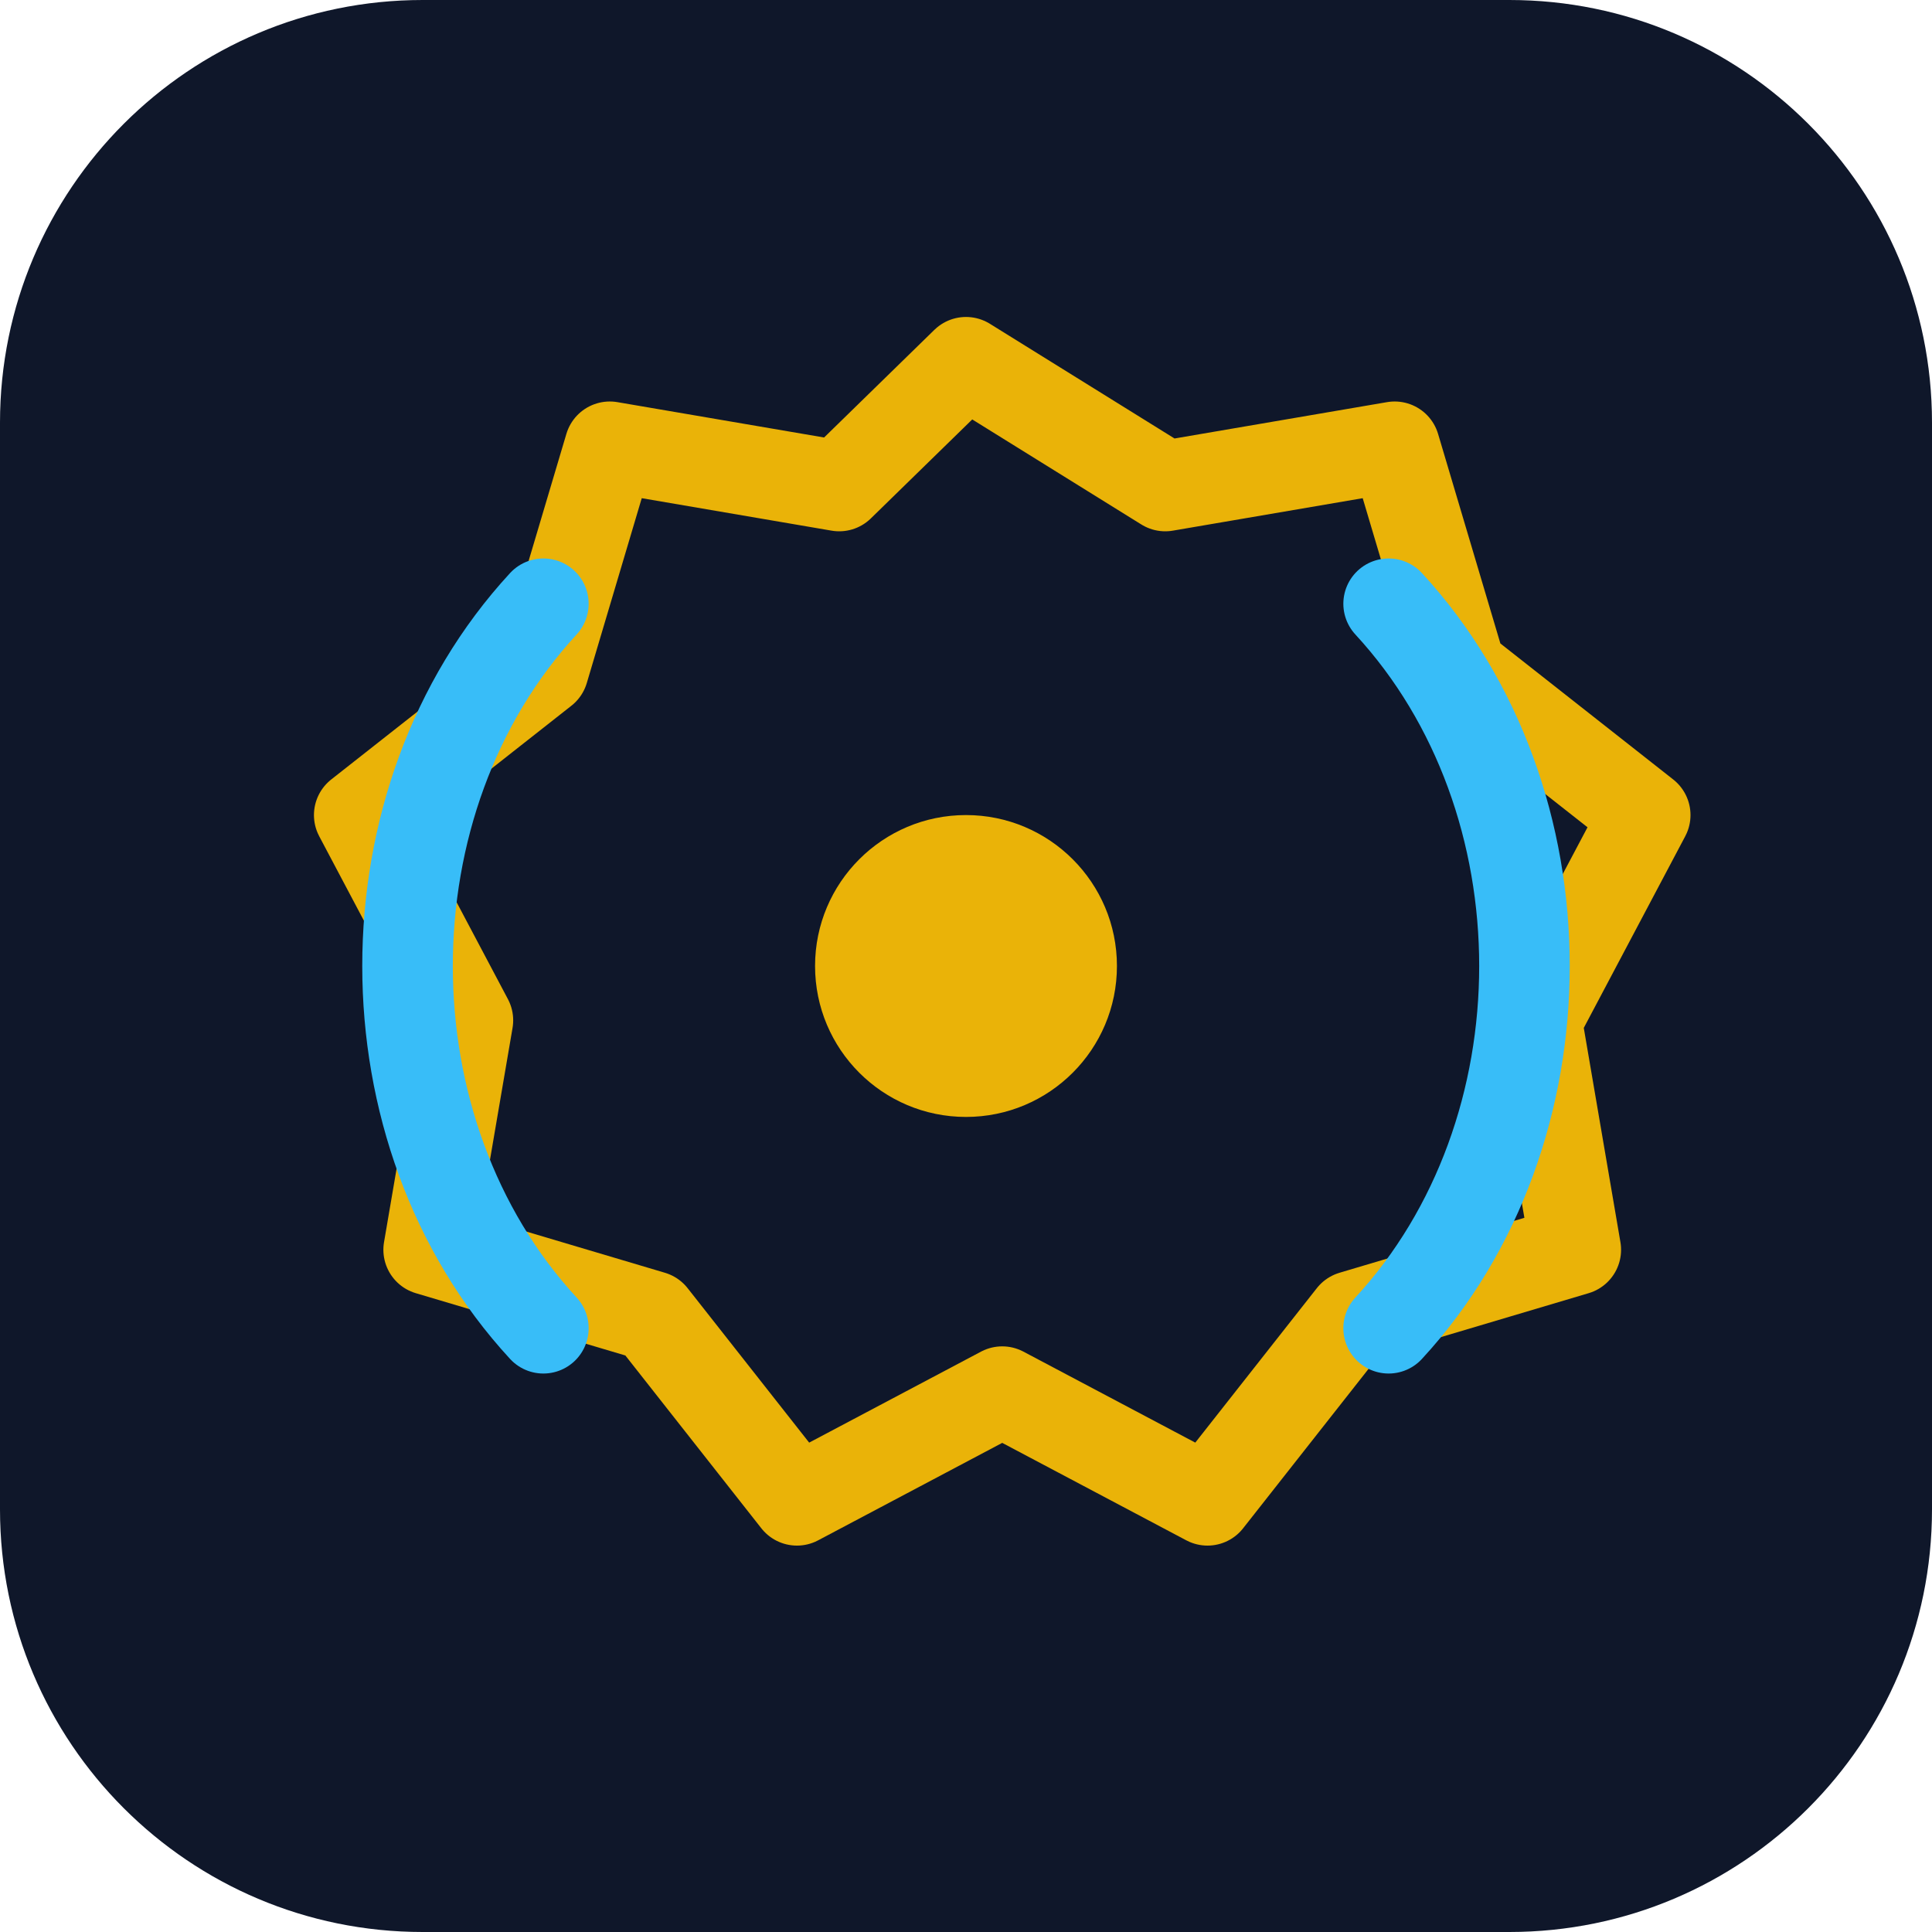
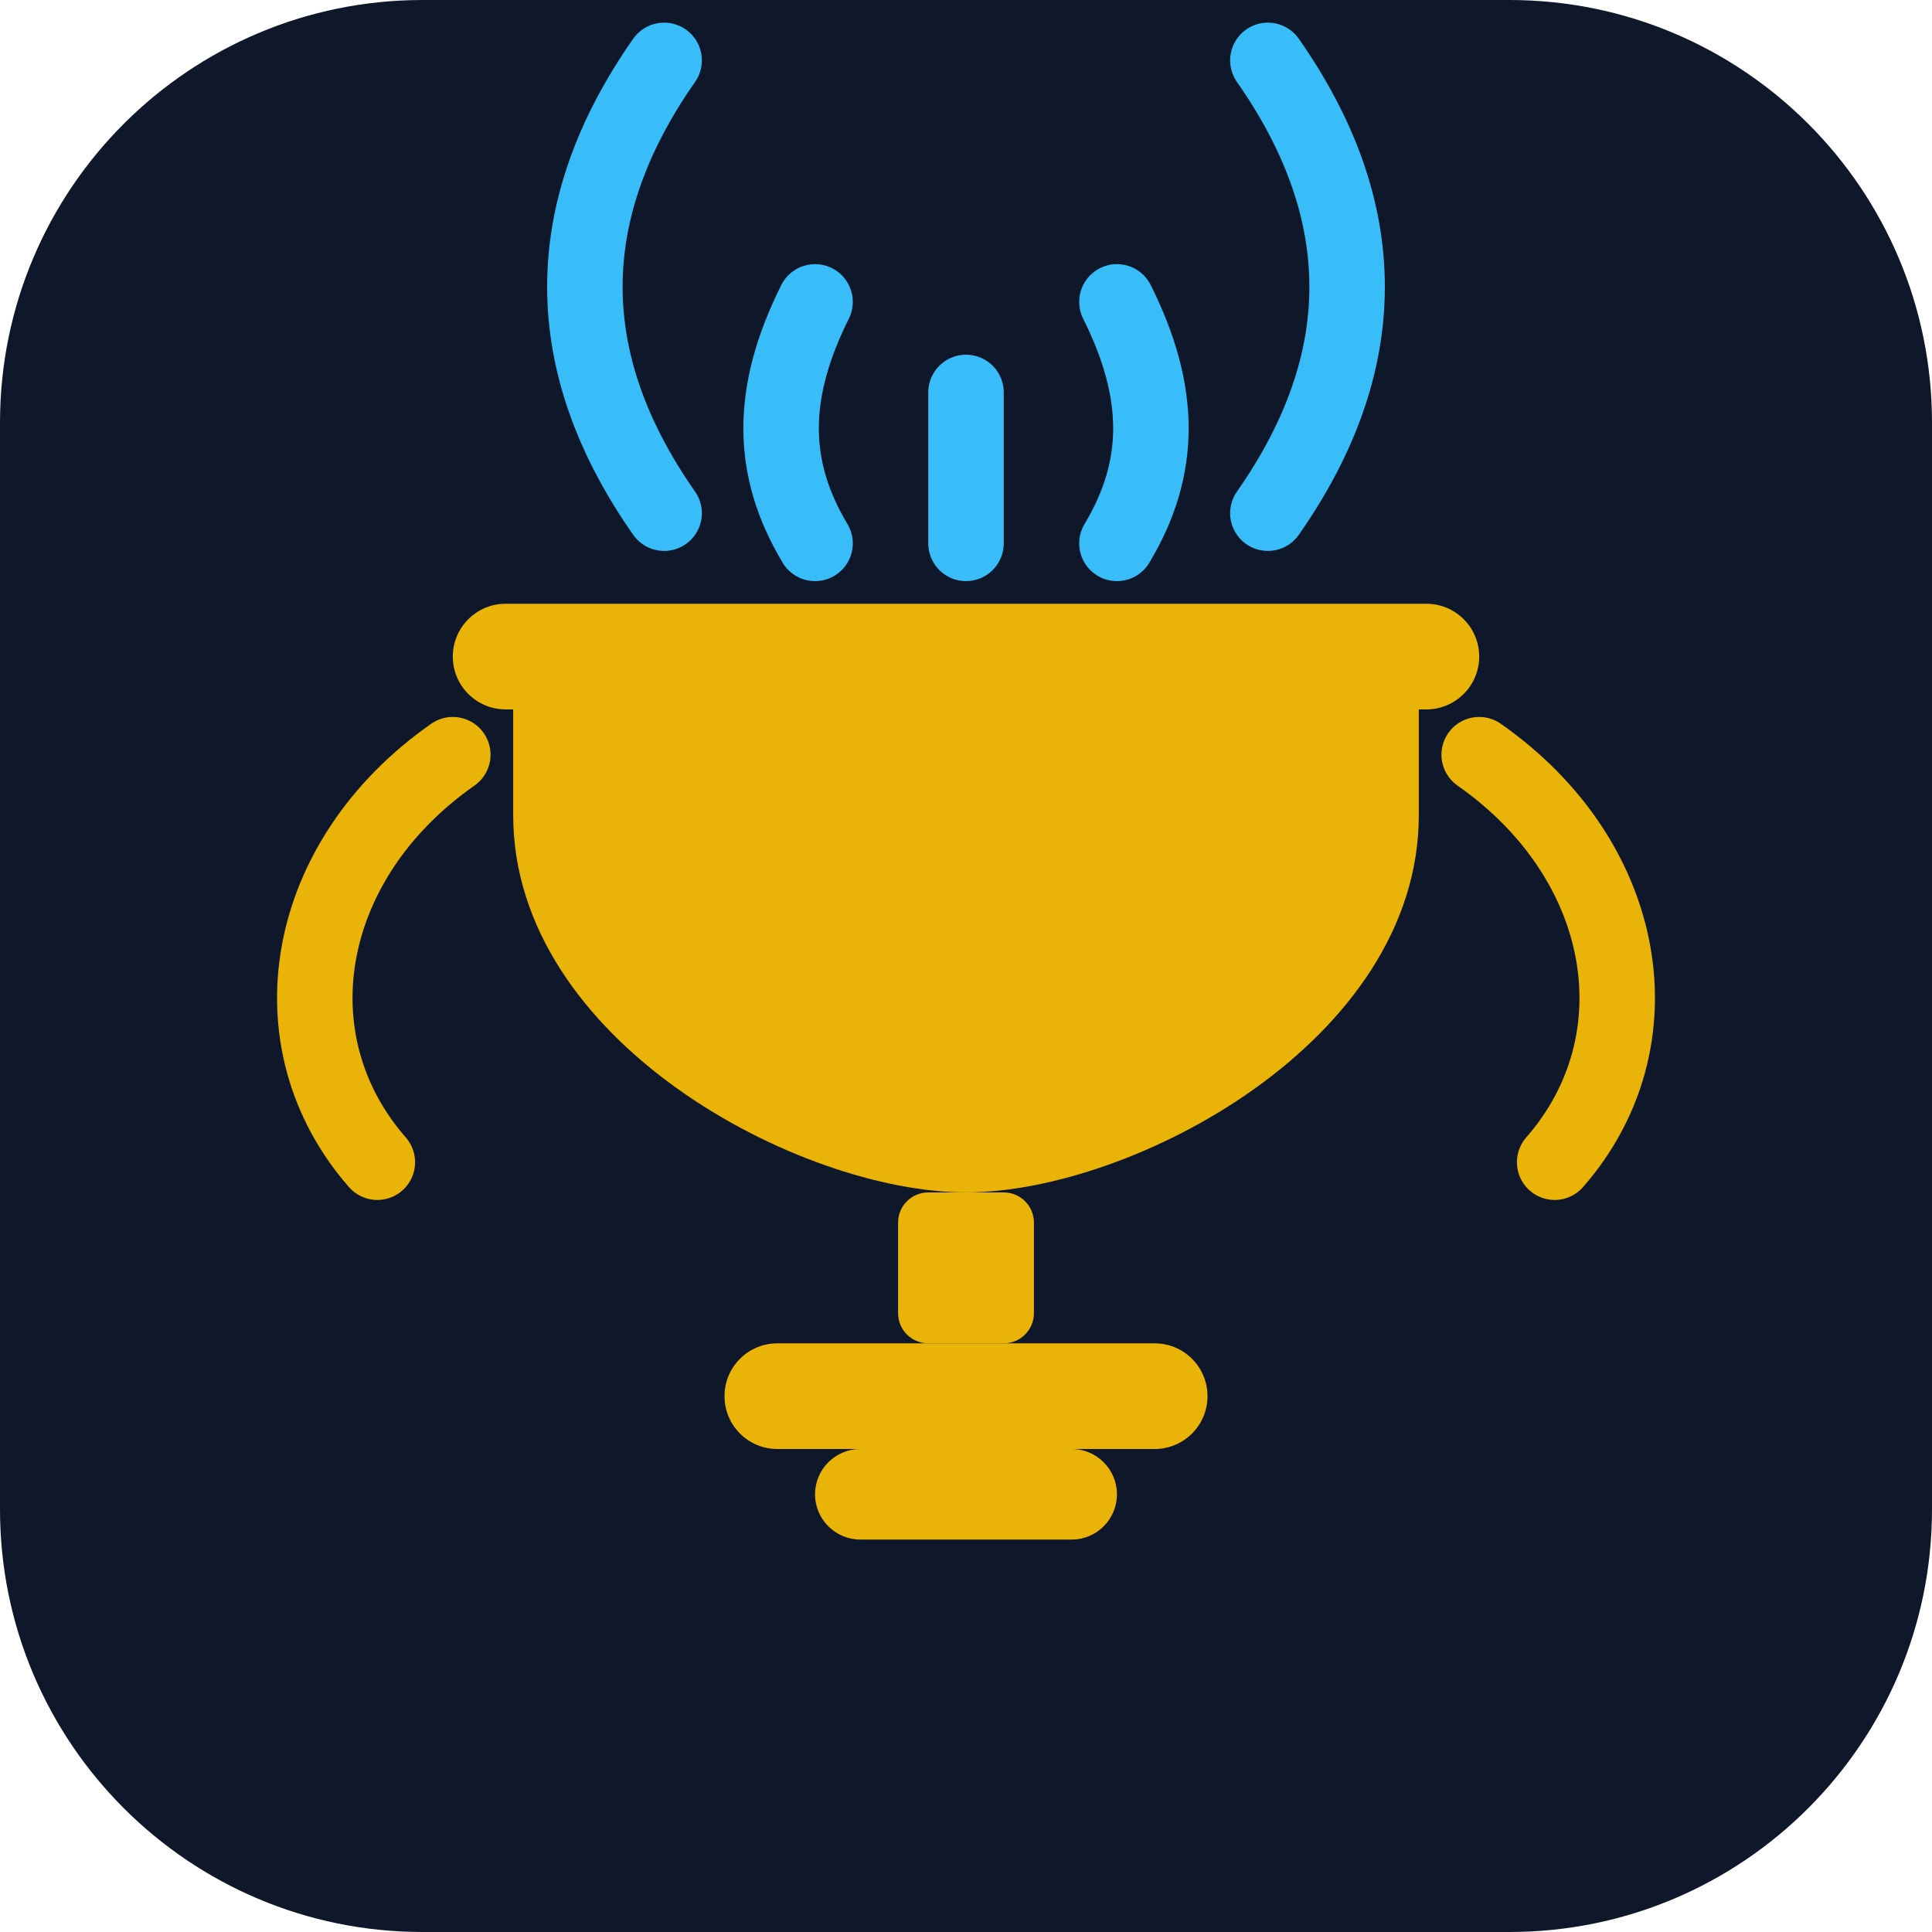
<svg xmlns="http://www.w3.org/2000/svg" viewBox="0 0 64 64" width="64" height="64">
  <rect width="64" height="64" rx="14" fill="#0f172a" />
-   <path d="M32 12l6.6 4.1 7.6-1.3 2.2 7.4 6.1 4.8-3.6 6.8 1.3 7.6-7.4 2.2-4.8 6.1-6.8-3.6-6.8 3.6-4.8-6.1-7.4-2.2 1.3-7.6-3.6-6.8 6.1-4.8 2.2-7.4 7.6 1.3z" fill="none" stroke="#eab308" stroke-width="3" stroke-linejoin="round" />
-   <circle cx="32" cy="32" r="5" fill="#eab308" />
-   <path d="M18 44c-6-6.5-6-17.5 0-24M46 20c6 6.5 6 17.5 0 24" fill="none" stroke="#38bdf8" stroke-width="3" stroke-linecap="round" />
+   <g stroke="#38bdf8" stroke-width="2.5" fill="none" stroke-linecap="round">
+     <path d="M32 18v-5" />
+     <path d="M27 18c-1.5-2.5-1.5-5 0-8" />
+     <path d="M37 18c1.5-2.5 1.5-5 0-8" />
+     <path d="M22 17c-3.5-5-3.5-10 0-15" />
+     <path d="M42 17c3.5-5 3.5-10 0-15" />
+   </g>
+   <g fill="#eab308">
+     <rect x="15" y="20" width="34" height="3.5" rx="1.75" />
+     <path d="M17 23.5 H47 V27 C47 34.5 37.5 39.5 32 39.5 C26.5 39.5 17 34.5 17 27 Z" />
+     <rect x="29.75" y="39.5" width="4.5" height="5" rx="1" />
+     <rect x="24" y="44.5" width="16" height="3.5" rx="1.75" />
+     <rect x="27" y="48" width="10" height="3" rx="1.5" />
+   </g>
+   <g stroke="#eab308" stroke-width="2.5" fill="none" stroke-linecap="round">
+     <path d="M15 25c-5 3.5-6 9.5-2.5 13.5" />
+     <path d="M49 25c5 3.5 6 9.5 2.5 13.5" />
+   </g>
</svg>
